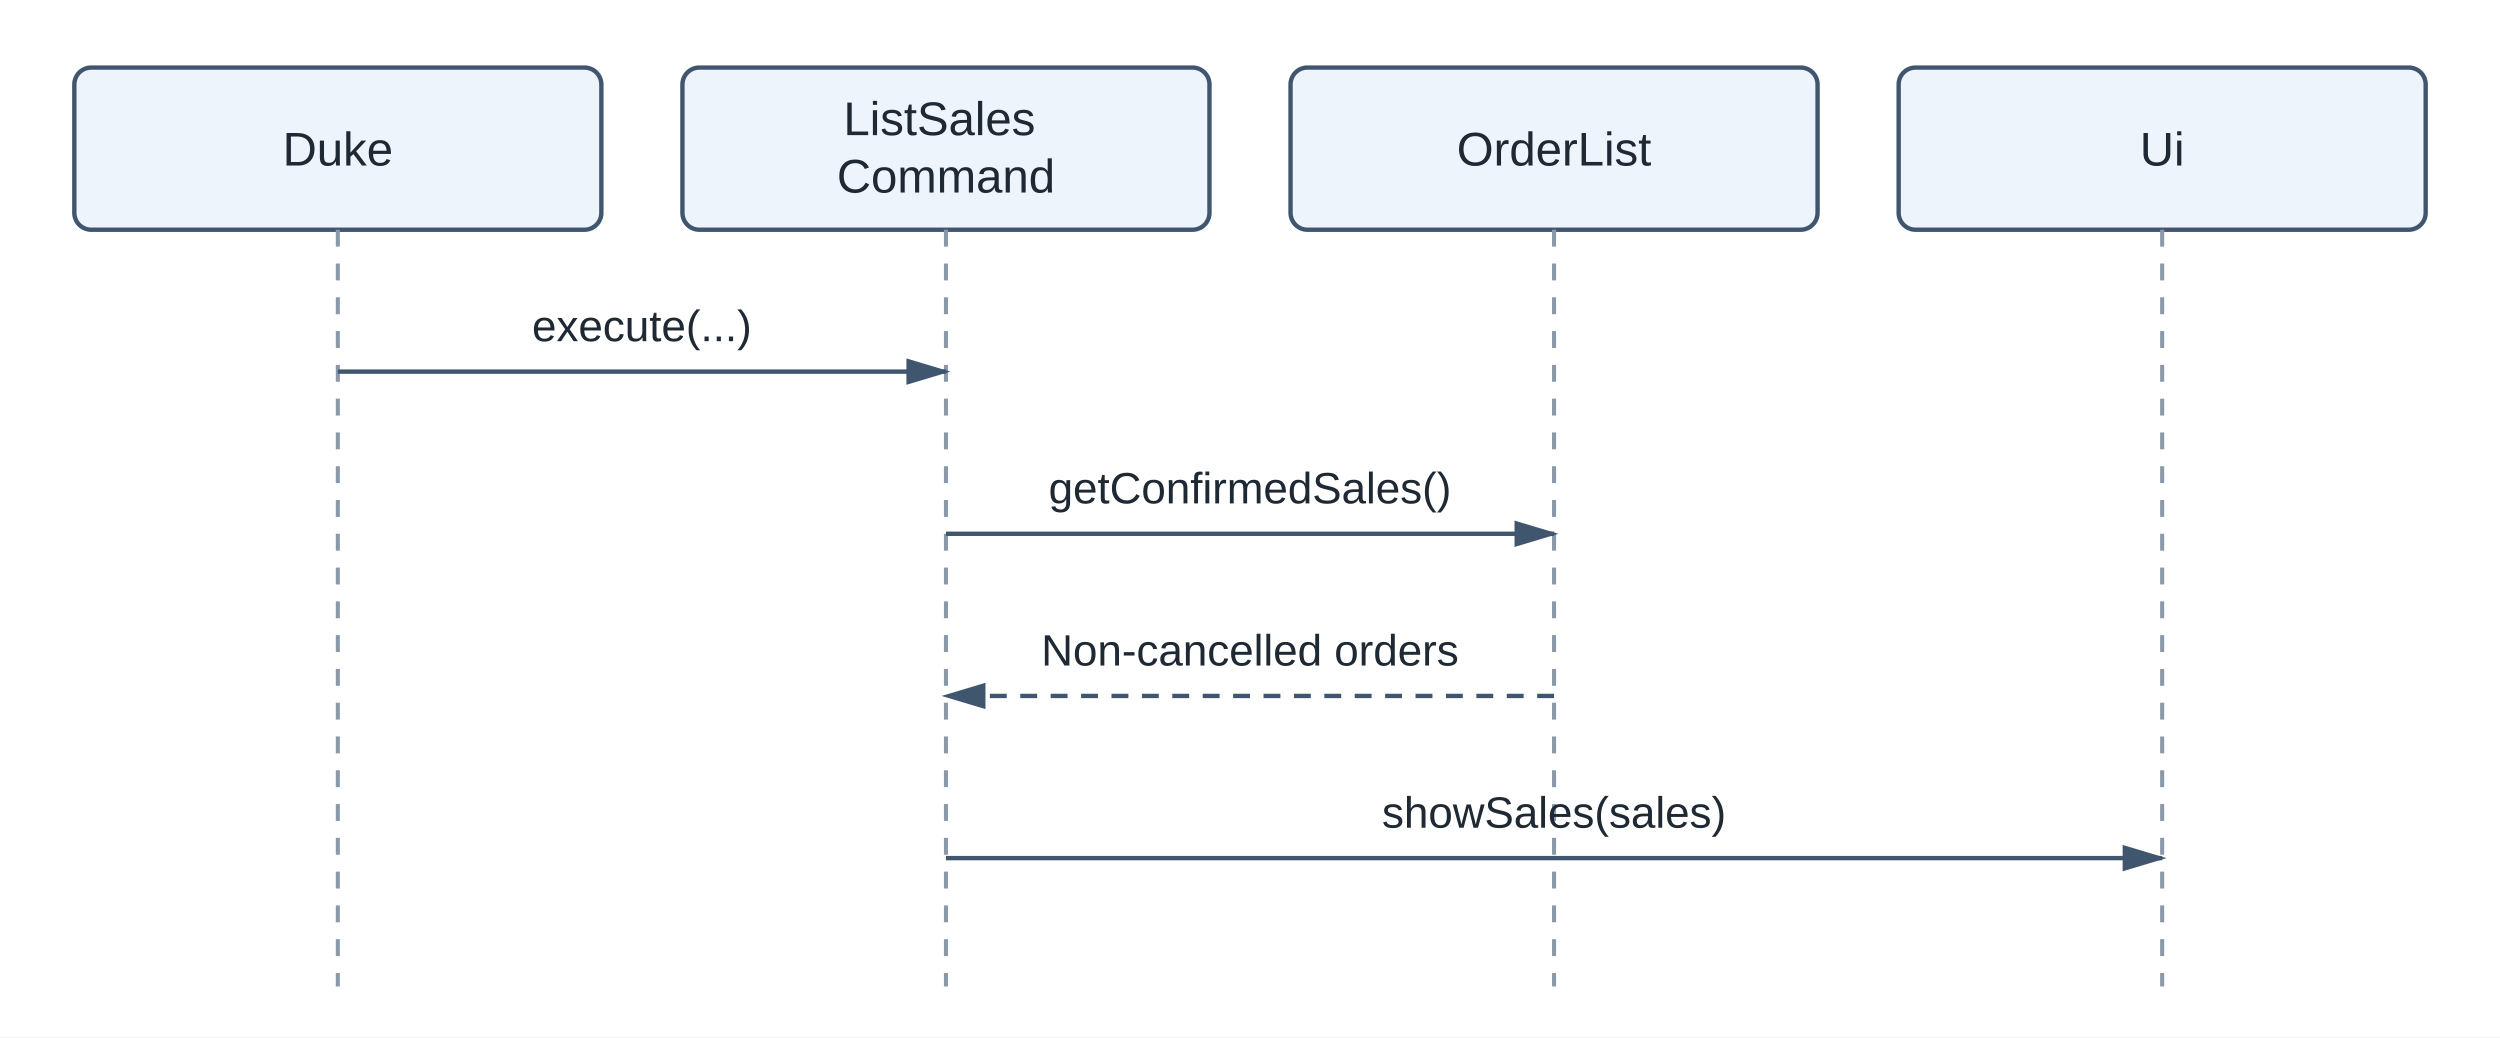
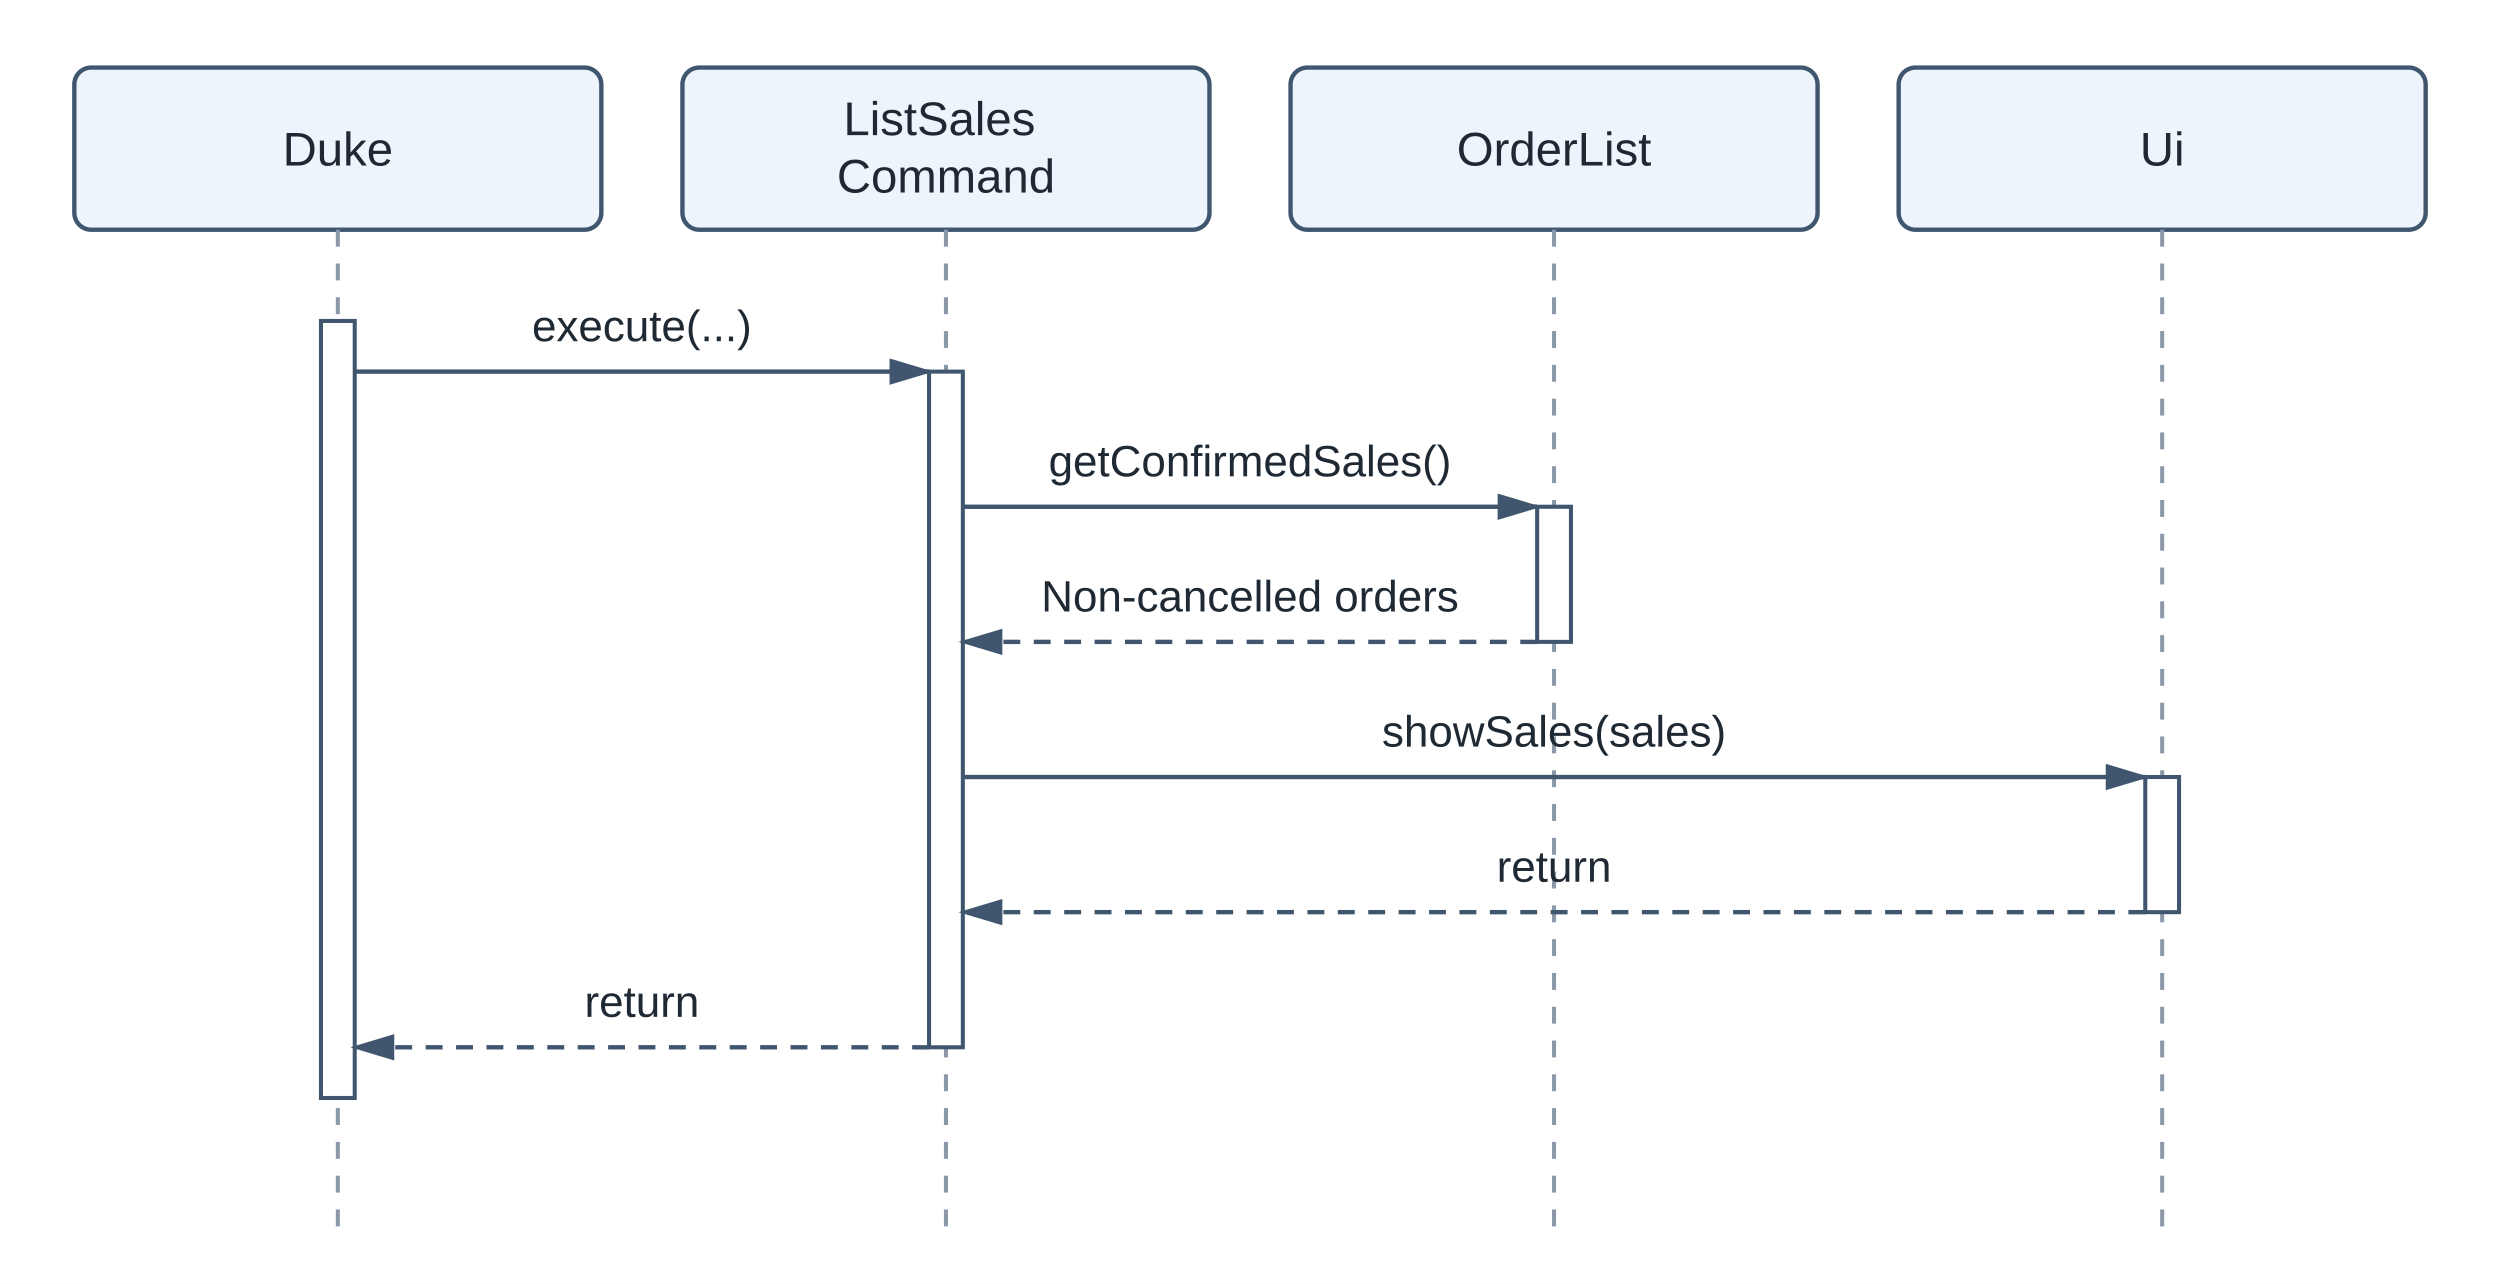
- <svg xmlns="http://www.w3.org/2000/svg" width="740" height="307" viewBox="0 0 740 307" role="img" aria-labelledby="title desc">
+ <svg xmlns="http://www.w3.org/2000/svg" width="740" height="380" viewBox="0 0 740 380" role="img" aria-labelledby="title desc">
  <defs>
    <marker id="arrow" markerWidth="10" markerHeight="10" refX="9" refY="3" orient="auto">
      <path d="M0,0 L10,3 L0,6 Z" fill="#40566f" />
    </marker>
    <style>
      .head { fill:#eef4fb; stroke:#40566f; stroke-width:1.3; }
      .name { fill:#1f2933; font:14px Arial,sans-serif; text-anchor:middle; }
      .life { stroke:#8a98a8; stroke-width:1.2; stroke-dasharray:5 5; }
      .msg { stroke:#40566f; stroke-width:1.3; marker-end:url(#arrow); }
      .text { fill:#1f2933; font:13px Arial,sans-serif; text-anchor:middle; }
+       .activation { fill:#ffffff; stroke:#40566f; stroke-width:1.2; }
    </style>
  </defs>
-   <rect width="740" height="307" fill="white" />
+   <rect width="740" height="380" fill="white" />
  <rect class="head" x="22" y="20" width="156" height="48" rx="5" />
  <text class="name">
    <tspan x="100" y="49">Duke</tspan>
  </text>
-   <line class="life" x1="100" y1="68" x2="100" y2="292" />
+   <line class="life" x1="100" y1="68" x2="100" y2="365" />
  <rect class="head" x="202" y="20" width="156" height="48" rx="5" />
  <text class="name">
    <tspan x="280" y="40">ListSales</tspan>
    <tspan x="280" y="57">Command</tspan>
  </text>
-   <line class="life" x1="280" y1="68" x2="280" y2="292" />
+   <line class="life" x1="280" y1="68" x2="280" y2="365" />
  <rect class="head" x="382" y="20" width="156" height="48" rx="5" />
  <text class="name">
    <tspan x="460" y="49">OrderList</tspan>
  </text>
-   <line class="life" x1="460" y1="68" x2="460" y2="292" />
+   <line class="life" x1="460" y1="68" x2="460" y2="365" />
  <rect class="head" x="562" y="20" width="156" height="48" rx="5" />
  <text class="name">
    <tspan x="640" y="49">Ui</tspan>
  </text>
-   <line class="life" x1="640" y1="68" x2="640" y2="292" />
-   <line class="msg" x1="100" y1="110" x2="280" y2="110" />
+   <line class="life" x1="640" y1="68" x2="640" y2="365" />
+   <rect class="activation" x="95" y="95" width="10" height="230" />
+   <rect class="activation" x="455" y="150" width="10" height="40" />
+   <rect class="activation" x="635" y="230" width="10" height="40" />
+   <rect class="activation" x="275" y="110" width="10" height="200" />
+   <line class="msg" x1="105" y1="110" x2="275" y2="110" />
  <text class="text" x="190" y="101">execute(...)</text>
-   <line class="msg" x1="280" y1="158" x2="460" y2="158" />
-   <text class="text" x="370" y="149">getConfirmedSales()</text>
-   <line class="msg" x1="460" y1="206" x2="280" y2="206" stroke-dasharray="5 4" />
-   <text class="text" x="370" y="197">Non-cancelled orders</text>
-   <line class="msg" x1="280" y1="254" x2="640" y2="254" />
-   <text class="text" x="460" y="245">showSales(sales)</text>
+   <line class="msg" x1="285" y1="150" x2="455" y2="150" />
+   <text class="text" x="370" y="141">getConfirmedSales()</text>
+   <line class="msg" x1="455" y1="190" x2="285" y2="190" stroke-dasharray="5 4" />
+   <text class="text" x="370" y="181">Non-cancelled orders</text>
+   <line class="msg" x1="285" y1="230" x2="635" y2="230" />
+   <text class="text" x="460" y="221">showSales(sales)</text>
+   <line class="msg" x1="635" y1="270" x2="285" y2="270" stroke-dasharray="5 4" />
+   <text class="text" x="460" y="261">return</text>
+   <line class="msg" x1="275" y1="310" x2="105" y2="310" stroke-dasharray="5 4" />
+   <text class="text" x="190" y="301">return</text>
</svg>
